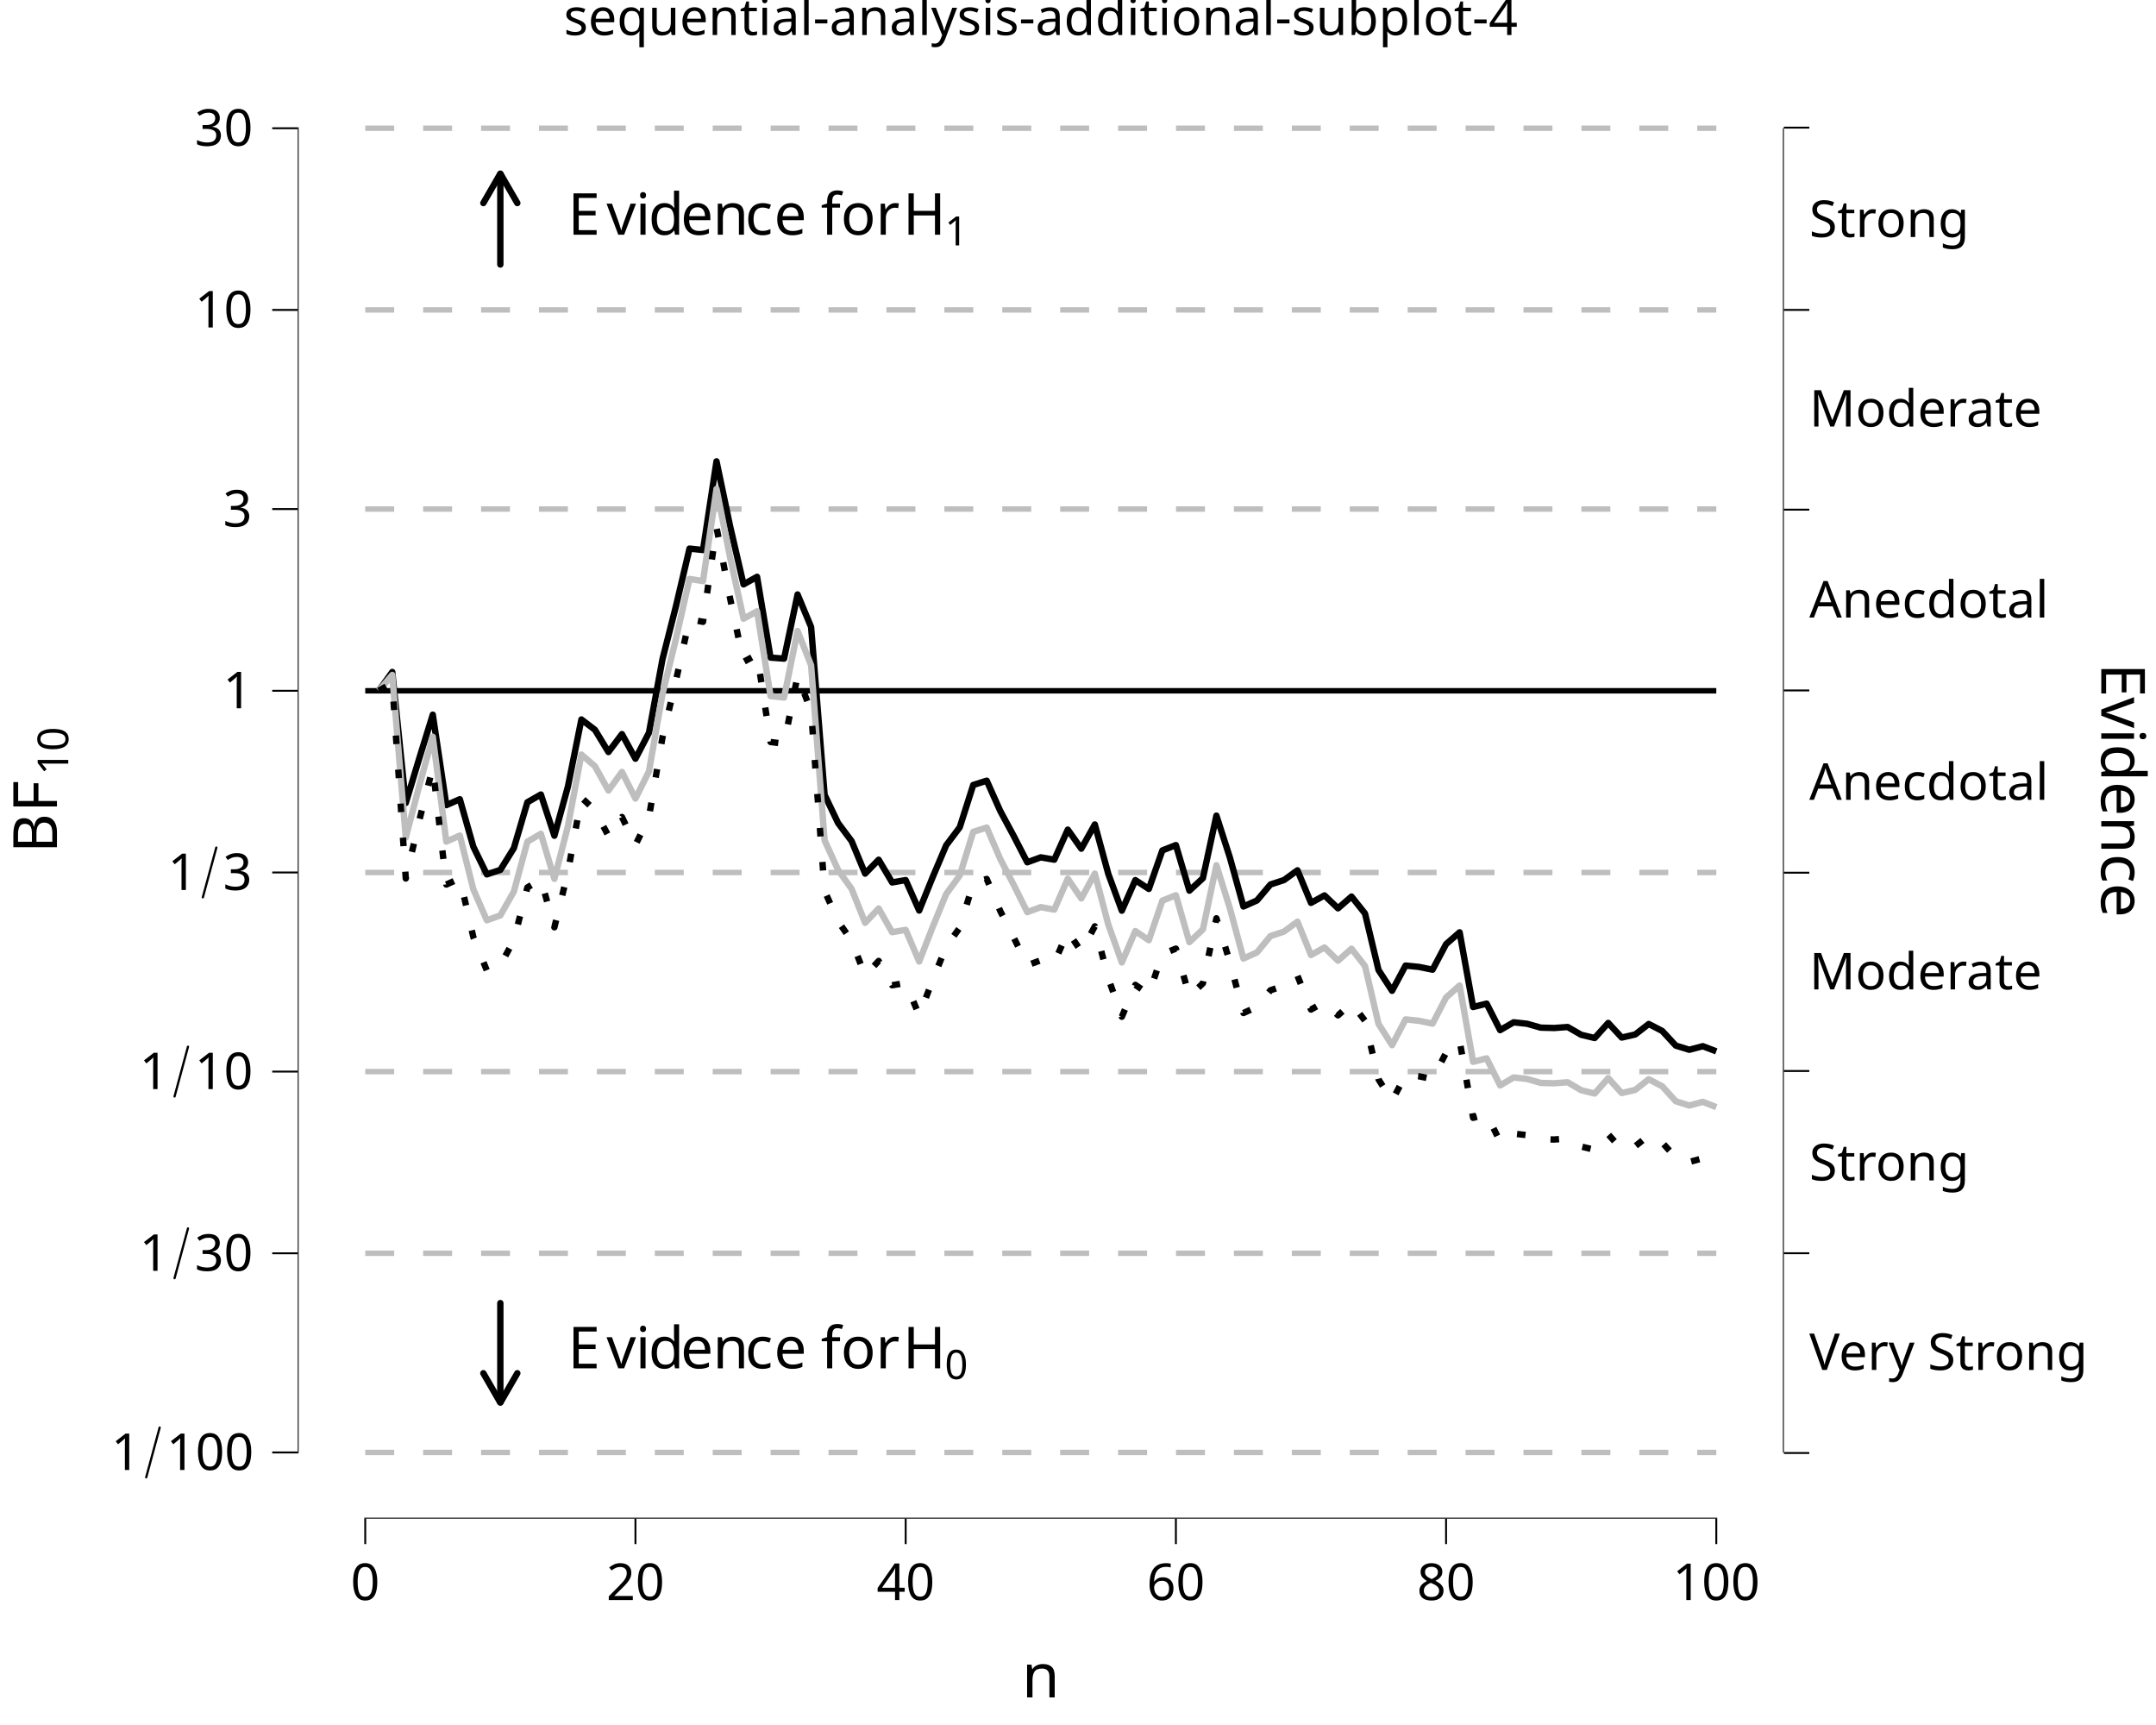
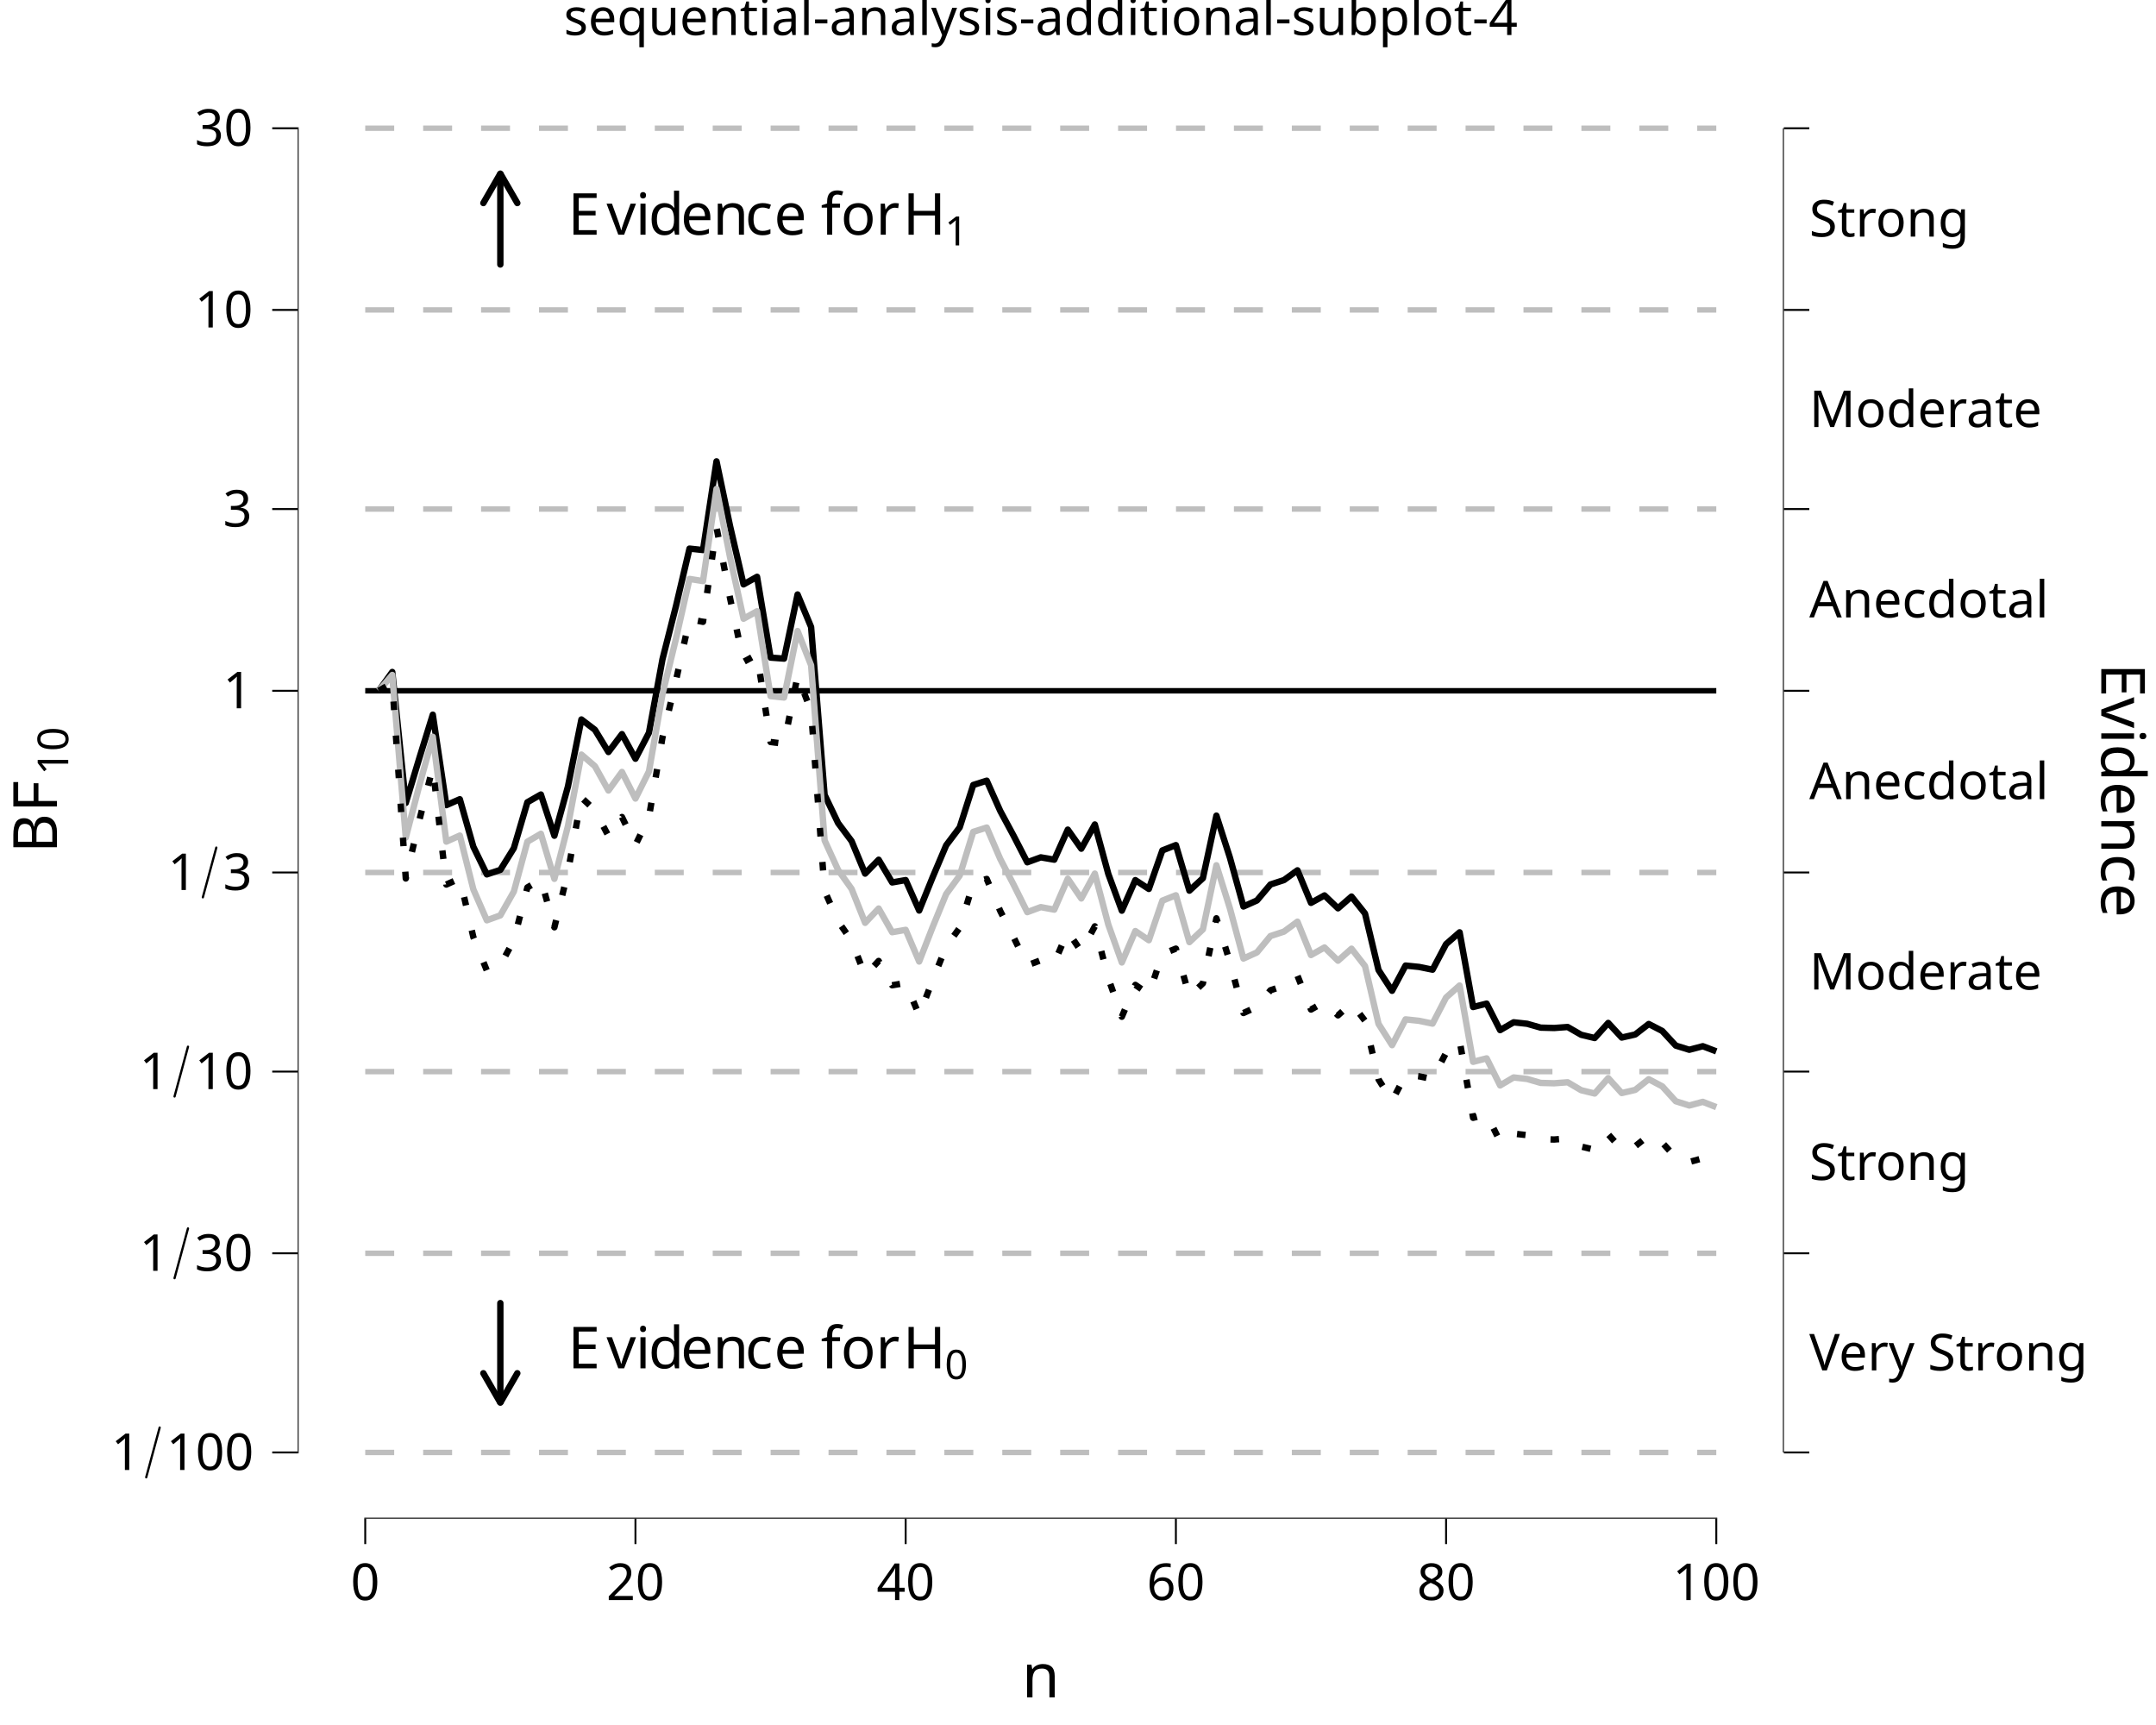
<svg xmlns="http://www.w3.org/2000/svg" class="svglite" data-engine-version="2.0" width="720.00pt" height="576.00pt" viewBox="0 0 720.00 576.00">
  <defs>
    <style type="text/css">
    .svglite line, .svglite polyline, .svglite polygon, .svglite path, .svglite rect, .svglite circle {
      fill: none;
      stroke: #000000;
      stroke-linecap: round;
      stroke-linejoin: round;
      stroke-miterlimit: 10.00;
    }
  </style>
  </defs>
  <rect width="100%" height="100%" style="stroke: none; fill: #FFFFFF;" />
  <defs>
    <clipPath id="cpMC4wMHw3MjAuMDB8MC4wMHw1NzYuMDA=">
      <rect x="0.00" y="0.00" width="720.00" height="576.00" />
    </clipPath>
  </defs>
  <g clip-path="url(#cpMC4wMHw3MjAuMDB8MC4wMHw1NzYuMDA=)">
    <rect x="0.00" y="0.00" width="720.00" height="576.00" style="stroke-width: 10.67; stroke: none;" />
  </g>
  <defs>
    <clipPath id="cpOTkuNDJ8NTk1LjcyfDIwLjcxfDUwNy4wOQ==">
      <rect x="99.42" y="20.71" width="496.31" height="486.39" />
    </clipPath>
  </defs>
  <g clip-path="url(#cpOTkuNDJ8NTk1LjcyfDIwLjcxfDUwNy4wOQ==)">
    <rect x="99.42" y="20.71" width="496.31" height="486.39" style="stroke-width: 10.67; stroke: none;" />
    <line x1="121.97" y1="484.99" x2="573.16" y2="484.99" style="stroke-width: 1.81; stroke: #BEBEBE; stroke-dasharray: 9.67,9.67; stroke-linecap: butt;" />
    <line x1="121.97" y1="418.49" x2="573.16" y2="418.49" style="stroke-width: 1.81; stroke: #BEBEBE; stroke-dasharray: 9.67,9.67; stroke-linecap: butt;" />
    <line x1="121.97" y1="357.82" x2="573.16" y2="357.82" style="stroke-width: 1.81; stroke: #BEBEBE; stroke-dasharray: 9.67,9.67; stroke-linecap: butt;" />
    <line x1="121.97" y1="291.33" x2="573.16" y2="291.33" style="stroke-width: 1.81; stroke: #BEBEBE; stroke-dasharray: 9.67,9.67; stroke-linecap: butt;" />
    <line x1="121.97" y1="230.66" x2="573.16" y2="230.66" style="stroke-width: 1.81; stroke-linecap: butt;" />
    <line x1="121.97" y1="169.98" x2="573.16" y2="169.98" style="stroke-width: 1.81; stroke: #BEBEBE; stroke-dasharray: 9.67,9.67; stroke-linecap: butt;" />
    <line x1="121.97" y1="103.49" x2="573.16" y2="103.49" style="stroke-width: 1.81; stroke: #BEBEBE; stroke-dasharray: 9.67,9.67; stroke-linecap: butt;" />
    <line x1="121.97" y1="42.82" x2="573.16" y2="42.82" style="stroke-width: 1.81; stroke: #BEBEBE; stroke-dasharray: 9.67,9.67; stroke-linecap: butt;" />
    <polyline points="126.49,230.66 131.00,224.38 135.51,268.12 140.02,253.20 144.53,238.64 149.05,268.85 153.56,266.87 158.07,282.73 162.58,291.97 167.09,290.47 171.60,283.21 176.12,267.88 180.63,265.30 185.14,279.06 189.65,262.68 194.16,240.24 198.68,243.69 203.19,251.11 207.70,245.13 212.21,253.35 216.72,244.67 221.24,220.11 225.75,202.35 230.26,183.18 234.77,183.66 239.28,154.05 243.79,175.61 248.31,195.13 252.82,192.60 257.33,219.58 261.84,219.92 266.35,198.50 270.87,209.37 275.38,265.41 279.89,274.84 284.40,280.86 288.91,291.71 293.43,287.07 297.94,294.66 302.45,293.87 306.96,304.04 311.47,292.89 315.98,282.25 320.50,276.26 325.01,262.12 329.52,260.68 334.03,270.78 338.54,279.15 343.06,287.93 347.57,286.28 352.08,287.06 356.59,277.02 361.10,283.39 365.62,275.30 370.13,291.84 374.64,304.09 379.15,293.88 383.66,296.83 388.17,283.97 392.69,282.19 397.20,297.40 401.71,293.24 406.22,272.35 410.73,286.37 415.25,302.69 419.76,300.68 424.27,295.34 428.78,293.87 433.29,290.61 437.81,301.48 442.32,298.99 446.83,303.30 451.34,299.37 455.85,305.03 460.36,323.90 464.88,330.84 469.39,322.41 473.90,322.87 478.41,323.79 482.92,315.25 487.44,311.31 491.95,336.26 496.46,335.12 500.97,343.97 505.48,341.36 509.99,341.85 514.51,343.14 519.02,343.26 523.53,342.93 528.04,345.53 532.55,346.61 537.07,341.57 541.58,346.45 546.09,345.43 550.60,341.92 555.11,344.25 559.63,349.14 564.14,350.53 568.65,349.34 573.16,351.06 " style="stroke-width: 2.13; stroke-linecap: butt;" />
    <polyline points="126.49,230.66 131.00,225.37 135.51,279.67 140.02,262.34 144.53,246.03 149.05,281.03 153.56,279.00 158.07,296.95 162.58,307.30 167.09,305.66 171.60,297.71 176.12,281.05 180.63,278.41 185.14,293.46 189.65,275.89 194.16,251.96 198.68,255.85 203.19,263.96 207.70,257.76 212.21,266.65 216.72,257.58 221.24,231.77 225.75,213.25 230.26,193.31 234.77,194.03 239.28,163.26 243.79,186.01 248.31,206.60 252.82,204.11 257.33,232.43 261.84,232.91 266.35,210.70 270.87,222.15 275.38,280.62 279.89,290.50 284.40,296.82 288.91,308.15 293.43,303.36 297.94,311.28 302.45,310.49 306.96,321.07 311.47,309.53 315.98,298.53 320.50,292.37 325.01,277.77 329.52,276.33 334.03,286.81 338.54,295.48 343.06,304.58 347.57,302.90 352.08,303.74 356.59,293.41 361.10,300.01 365.62,291.70 370.13,308.75 374.64,321.38 379.15,310.89 383.66,313.95 388.17,300.74 392.69,298.94 397.20,314.59 401.71,310.33 406.22,288.92 410.73,303.31 415.25,320.07 419.76,318.03 424.27,312.56 428.78,311.08 433.29,307.76 437.81,318.90 442.32,316.37 446.83,320.79 451.34,316.78 455.85,322.58 460.36,341.89 464.88,349.00 469.39,340.38 473.90,340.86 478.41,341.80 482.92,333.09 487.44,329.07 491.95,354.56 496.46,353.40 500.97,362.44 505.48,359.77 509.99,360.28 514.51,361.60 519.02,361.72 523.53,361.38 528.04,364.04 532.55,365.14 537.07,360.00 541.58,364.98 546.09,363.93 550.60,360.36 555.11,362.74 559.63,367.72 564.14,369.14 568.65,367.92 573.16,369.68 " style="stroke-width: 2.13; stroke: #BEBEBE; stroke-linecap: butt;" />
    <polyline points="126.49,230.66 131.00,228.07 135.51,293.34 140.02,273.95 144.53,256.27 149.05,295.36 153.56,293.33 158.07,312.90 162.58,324.08 167.09,322.34 171.60,313.92 176.12,296.33 180.63,293.67 185.14,309.64 189.65,291.27 194.16,266.32 198.68,270.55 203.19,279.15 207.70,272.80 212.21,282.16 216.72,272.85 221.24,246.22 225.75,227.19 230.26,206.73 234.77,207.64 239.28,176.08 243.79,199.67 248.31,221.00 252.82,218.55 257.33,247.77 261.84,248.34 266.35,225.63 270.87,237.46 275.38,297.47 279.89,307.64 284.40,314.14 288.91,325.76 293.43,320.87 297.94,329.00 302.45,328.21 306.96,339.03 311.47,327.26 315.98,316.05 320.50,309.79 325.01,294.93 329.52,293.49 334.03,304.19 338.54,313.05 343.06,322.33 347.57,320.64 352.08,321.51 356.59,311.02 361.10,317.74 365.62,309.31 370.13,326.66 374.64,339.51 379.15,328.86 383.66,331.98 388.17,318.58 392.69,316.76 397.20,332.66 401.71,328.35 406.22,306.63 410.73,321.25 415.25,338.26 419.76,336.19 424.27,330.66 428.78,329.16 433.29,325.80 437.81,337.10 442.32,334.55 446.83,339.04 451.34,334.98 455.85,340.86 460.36,360.42 464.88,367.62 469.39,358.89 473.90,359.39 478.41,360.34 482.92,351.53 487.44,347.46 491.95,373.25 496.46,372.08 500.97,381.22 505.48,378.53 509.99,379.04 514.51,380.37 519.02,380.50 523.53,380.15 528.04,382.84 532.55,383.95 537.07,378.76 541.58,383.79 546.09,382.74 550.60,379.13 555.11,381.53 559.63,386.56 564.14,387.99 568.65,386.77 573.16,388.54 " style="stroke-width: 2.13; stroke-dasharray: 2.85,8.54; stroke-linecap: butt;" />
    <line x1="167.09" y1="435.12" x2="167.09" y2="468.36" style="stroke-width: 2.13; stroke-linejoin: bevel;" />
    <polyline points="161.42,458.54 167.09,468.36 172.76,458.54 " style="stroke-width: 2.13; stroke-linejoin: bevel;" />
    <line x1="167.09" y1="88.32" x2="167.09" y2="57.98" style="stroke-width: 2.13; stroke-linejoin: bevel;" />
    <polyline points="172.76,67.80 167.09,57.98 161.42,67.80 " style="stroke-width: 2.13; stroke-linejoin: bevel;" />
    <text x="189.65" y="456.90" style="font-size: 19.35px; font-family: sans;" textLength="12.91px" lengthAdjust="spacingAndGlyphs">E</text>
    <text x="202.56" y="456.90" style="font-size: 19.35px; font-family: sans;" textLength="9.68px" lengthAdjust="spacingAndGlyphs">v</text>
    <text x="212.24" y="456.90" style="font-size: 19.35px; font-family: sans;" textLength="4.30px" lengthAdjust="spacingAndGlyphs">i</text>
    <text x="216.54" y="456.90" style="font-size: 19.35px; font-family: sans;" textLength="10.76px" lengthAdjust="spacingAndGlyphs">d</text>
    <text x="227.30" y="456.90" style="font-size: 19.35px; font-family: sans;" textLength="10.76px" lengthAdjust="spacingAndGlyphs">e</text>
    <text x="238.06" y="456.90" style="font-size: 19.35px; font-family: sans;" textLength="10.76px" lengthAdjust="spacingAndGlyphs">n</text>
    <text x="248.82" y="456.90" style="font-size: 19.35px; font-family: sans;" textLength="9.68px" lengthAdjust="spacingAndGlyphs">c</text>
    <text x="258.50" y="456.90" style="font-size: 19.35px; font-family: sans;" textLength="10.76px" lengthAdjust="spacingAndGlyphs">e</text>
    <text x="269.27" y="456.90" style="font-size: 19.35px; font-family: sans;" textLength="4.84px" lengthAdjust="spacingAndGlyphs"> </text>
    <text x="274.11" y="456.90" style="font-size: 19.35px; font-family: sans;" textLength="22.58px" lengthAdjust="spacingAndGlyphs">for</text>
    <text x="296.68" y="456.90" style="font-size: 19.35px; font-family: sans;" textLength="4.84px" lengthAdjust="spacingAndGlyphs"> </text>
    <text x="301.53" y="456.90" style="font-size: 19.35px; font-family: sans;" textLength="13.98px" lengthAdjust="spacingAndGlyphs">H</text>
    <text x="315.50" y="460.48" style="font-size: 13.54px; font-family: sans;" textLength="7.53px" lengthAdjust="spacingAndGlyphs">0</text>
    <text x="189.65" y="78.38" style="font-size: 19.35px; font-family: sans;" textLength="12.91px" lengthAdjust="spacingAndGlyphs">E</text>
    <text x="202.56" y="78.38" style="font-size: 19.35px; font-family: sans;" textLength="9.68px" lengthAdjust="spacingAndGlyphs">v</text>
    <text x="212.24" y="78.38" style="font-size: 19.35px; font-family: sans;" textLength="4.30px" lengthAdjust="spacingAndGlyphs">i</text>
    <text x="216.54" y="78.38" style="font-size: 19.35px; font-family: sans;" textLength="10.76px" lengthAdjust="spacingAndGlyphs">d</text>
    <text x="227.30" y="78.38" style="font-size: 19.35px; font-family: sans;" textLength="10.76px" lengthAdjust="spacingAndGlyphs">e</text>
    <text x="238.06" y="78.38" style="font-size: 19.35px; font-family: sans;" textLength="10.76px" lengthAdjust="spacingAndGlyphs">n</text>
    <text x="248.82" y="78.38" style="font-size: 19.35px; font-family: sans;" textLength="9.68px" lengthAdjust="spacingAndGlyphs">c</text>
    <text x="258.50" y="78.38" style="font-size: 19.35px; font-family: sans;" textLength="10.76px" lengthAdjust="spacingAndGlyphs">e</text>
    <text x="269.27" y="78.38" style="font-size: 19.35px; font-family: sans;" textLength="4.84px" lengthAdjust="spacingAndGlyphs"> </text>
    <text x="274.11" y="78.38" style="font-size: 19.35px; font-family: sans;" textLength="22.58px" lengthAdjust="spacingAndGlyphs">for</text>
    <text x="296.68" y="78.38" style="font-size: 19.35px; font-family: sans;" textLength="4.84px" lengthAdjust="spacingAndGlyphs"> </text>
    <text x="301.53" y="78.38" style="font-size: 19.35px; font-family: sans;" textLength="13.98px" lengthAdjust="spacingAndGlyphs">H</text>
    <text x="315.50" y="81.95" style="font-size: 13.54px; font-family: sans;" textLength="7.53px" lengthAdjust="spacingAndGlyphs">1</text>
    <line x1="121.66" y1="507.09" x2="573.48" y2="507.09" style="stroke-width: 0.64; stroke-linecap: butt;" />
    <line x1="99.42" y1="485.30" x2="99.42" y2="42.50" style="stroke-width: 0.64; stroke-linecap: butt;" />
    <line x1="595.72" y1="484.99" x2="595.72" y2="42.82" style="stroke-width: 0.64; stroke-linecap: butt;" />
    <rect x="99.42" y="20.71" width="496.31" height="486.39" style="stroke-width: 0.00; stroke: none;" />
  </g>
  <g clip-path="url(#cpMC4wMHw3MjAuMDB8MC4wMHw1NzYuMDA=)">
    <polyline points="99.42,507.09 99.42,20.71 " style="stroke-width: 0.00; stroke: none; stroke-linecap: butt;" />
    <text x="37.13" y="490.84" style="font-size: 17.00px; font-family: sans;" textLength="9.46px" lengthAdjust="spacingAndGlyphs">1</text>
    <polyline points="48.83,493.29 53.32,476.68 " style="stroke-width: 0.75;" />
    <text x="55.57" y="490.84" style="font-size: 17.00px; font-family: sans;" textLength="28.37px" lengthAdjust="spacingAndGlyphs">100</text>
    <text x="46.58" y="424.34" style="font-size: 17.00px; font-family: sans;" textLength="9.46px" lengthAdjust="spacingAndGlyphs">1</text>
    <polyline points="58.29,426.80 62.78,410.19 " style="stroke-width: 0.75;" />
    <text x="65.03" y="424.34" style="font-size: 17.00px; font-family: sans;" textLength="18.91px" lengthAdjust="spacingAndGlyphs">30</text>
    <text x="46.58" y="363.67" style="font-size: 17.00px; font-family: sans;" textLength="9.46px" lengthAdjust="spacingAndGlyphs">1</text>
    <polyline points="58.29,366.13 62.78,349.51 " style="stroke-width: 0.75;" />
    <text x="65.03" y="363.67" style="font-size: 17.00px; font-family: sans;" textLength="18.91px" lengthAdjust="spacingAndGlyphs">10</text>
    <text x="56.04" y="297.18" style="font-size: 17.00px; font-family: sans;" textLength="9.46px" lengthAdjust="spacingAndGlyphs">1</text>
    <polyline points="67.74,299.63 72.24,283.02 " style="stroke-width: 0.75;" />
    <text x="74.48" y="297.18" style="font-size: 17.00px; font-family: sans;" textLength="9.46px" lengthAdjust="spacingAndGlyphs">3</text>
    <text x="74.48" y="236.50" style="font-size: 17.00px; font-family: sans;" textLength="9.46px" lengthAdjust="spacingAndGlyphs">1</text>
    <text x="74.48" y="175.84" style="font-size: 17.00px; font-family: sans;" textLength="9.46px" lengthAdjust="spacingAndGlyphs">3</text>
    <text x="65.03" y="109.34" style="font-size: 17.00px; font-family: sans;" textLength="18.91px" lengthAdjust="spacingAndGlyphs">10</text>
    <text x="65.03" y="48.67" style="font-size: 17.00px; font-family: sans;" textLength="18.91px" lengthAdjust="spacingAndGlyphs">30</text>
    <polyline points="90.91,484.99 99.42,484.99 " style="stroke-width: 0.64; stroke-linecap: butt;" />
    <polyline points="90.91,418.49 99.42,418.49 " style="stroke-width: 0.64; stroke-linecap: butt;" />
    <polyline points="90.91,357.82 99.42,357.82 " style="stroke-width: 0.64; stroke-linecap: butt;" />
    <polyline points="90.91,291.33 99.42,291.33 " style="stroke-width: 0.64; stroke-linecap: butt;" />
    <polyline points="90.91,230.66 99.42,230.66 " style="stroke-width: 0.64; stroke-linecap: butt;" />
    <polyline points="90.91,169.98 99.42,169.98 " style="stroke-width: 0.64; stroke-linecap: butt;" />
    <polyline points="90.91,103.49 99.42,103.49 " style="stroke-width: 0.64; stroke-linecap: butt;" />
    <polyline points="90.91,42.82 99.42,42.82 " style="stroke-width: 0.64; stroke-linecap: butt;" />
    <polyline points="595.72,507.09 595.72,20.71 " style="stroke-width: 0.00; stroke: none; stroke-linecap: butt;" />
-     <polyline points="595.72,485.18 604.22,485.18 " style="stroke-width: 0.64; stroke-linecap: butt;" />
-     <polyline points="595.72,451.59 604.22,451.59 " style="stroke-width: 0.64; stroke: none; stroke-linecap: butt;" />
-     <polyline points="595.72,418.48 604.22,418.48 " style="stroke-width: 0.64; stroke-linecap: butt;" />
-     <polyline points="595.72,388.30 604.22,388.30 " style="stroke-width: 0.64; stroke: none; stroke-linecap: butt;" />
-     <polyline points="595.72,357.62 604.22,357.62 " style="stroke-width: 0.64; stroke-linecap: butt;" />
-     <polyline points="595.72,324.52 604.22,324.52 " style="stroke-width: 0.64; stroke: none; stroke-linecap: butt;" />
-     <polyline points="595.72,291.41 604.22,291.41 " style="stroke-width: 0.64; stroke-linecap: butt;" />
-     <polyline points="595.72,261.22 604.22,261.22 " style="stroke-width: 0.64; stroke: none; stroke-linecap: butt;" />
-     <polyline points="595.72,230.55 604.22,230.55 " style="stroke-width: 0.64; stroke-linecap: butt;" />
-     <polyline points="595.72,200.36 604.22,200.36 " style="stroke-width: 0.64; stroke: none; stroke-linecap: butt;" />
-     <polyline points="595.72,170.18 604.22,170.18 " style="stroke-width: 0.64; stroke-linecap: butt;" />
-     <polyline points="595.72,136.58 604.22,136.58 " style="stroke-width: 0.64; stroke: none; stroke-linecap: butt;" />
-     <polyline points="595.72,103.48 604.22,103.48 " style="stroke-width: 0.64; stroke-linecap: butt;" />
-     <polyline points="595.72,73.29 604.22,73.29 " style="stroke-width: 0.64; stroke: none; stroke-linecap: butt;" />
-     <polyline points="595.72,42.62 604.22,42.62 " style="stroke-width: 0.64; stroke-linecap: butt;" />
-     <text x="604.22" y="457.44" style="font-size: 17.00px; font-family: sans;" textLength="89.78px" lengthAdjust="spacingAndGlyphs">Very Strong</text>
-     <text x="604.22" y="394.15" style="font-size: 17.00px; font-family: sans;" textLength="50.09px" lengthAdjust="spacingAndGlyphs">Strong</text>
-     <text x="604.22" y="330.37" style="font-size: 17.00px; font-family: sans;" textLength="71.83px" lengthAdjust="spacingAndGlyphs">Moderate</text>
-     <text x="604.22" y="267.07" style="font-size: 17.00px; font-family: sans;" textLength="75.62px" lengthAdjust="spacingAndGlyphs">Anecdotal</text>
-     <text x="604.22" y="206.21" style="font-size: 17.00px; font-family: sans;" textLength="75.62px" lengthAdjust="spacingAndGlyphs">Anecdotal</text>
-     <text x="604.22" y="142.43" style="font-size: 17.00px; font-family: sans;" textLength="71.83px" lengthAdjust="spacingAndGlyphs">Moderate</text>
-     <text x="604.22" y="79.14" style="font-size: 17.00px; font-family: sans;" textLength="50.09px" lengthAdjust="spacingAndGlyphs">Strong</text>
+     <polyline points="595.72,484.99 604.22,484.99 " style="stroke-width: 0.64; stroke-linecap: butt;" />
+     <polyline points="595.72,451.74 604.22,451.74 " style="stroke-width: 0.64; stroke: none; stroke-linecap: butt;" />
+     <polyline points="595.72,418.49 604.22,418.49 " style="stroke-width: 0.64; stroke-linecap: butt;" />
+     <polyline points="595.72,388.16 604.22,388.16 " style="stroke-width: 0.64; stroke: none; stroke-linecap: butt;" />
+     <polyline points="595.72,357.82 604.22,357.82 " style="stroke-width: 0.64; stroke-linecap: butt;" />
+     <polyline points="595.72,324.57 604.22,324.57 " style="stroke-width: 0.64; stroke: none; stroke-linecap: butt;" />
+     <polyline points="595.72,291.33 604.22,291.33 " style="stroke-width: 0.64; stroke-linecap: butt;" />
+     <polyline points="595.72,260.99 604.22,260.99 " style="stroke-width: 0.64; stroke: none; stroke-linecap: butt;" />
+     <polyline points="595.72,230.66 604.22,230.66 " style="stroke-width: 0.64; stroke-linecap: butt;" />
+     <polyline points="595.72,200.32 604.22,200.32 " style="stroke-width: 0.64; stroke: none; stroke-linecap: butt;" />
+     <polyline points="595.72,169.98 604.22,169.98 " style="stroke-width: 0.64; stroke-linecap: butt;" />
+     <polyline points="595.72,136.74 604.22,136.74 " style="stroke-width: 0.64; stroke: none; stroke-linecap: butt;" />
+     <polyline points="595.72,103.49 604.22,103.49 " style="stroke-width: 0.64; stroke-linecap: butt;" />
+     <polyline points="595.72,73.15 604.22,73.15 " style="stroke-width: 0.64; stroke: none; stroke-linecap: butt;" />
+     <polyline points="595.72,42.82 604.22,42.82 " style="stroke-width: 0.64; stroke-linecap: butt;" />
+     <text x="604.22" y="457.59" style="font-size: 17.00px; font-family: sans;" textLength="89.78px" lengthAdjust="spacingAndGlyphs">Very Strong</text>
+     <text x="604.22" y="394.01" style="font-size: 17.00px; font-family: sans;" textLength="50.09px" lengthAdjust="spacingAndGlyphs">Strong</text>
+     <text x="604.22" y="330.42" style="font-size: 17.00px; font-family: sans;" textLength="71.83px" lengthAdjust="spacingAndGlyphs">Moderate</text>
+     <text x="604.22" y="266.84" style="font-size: 17.00px; font-family: sans;" textLength="75.62px" lengthAdjust="spacingAndGlyphs">Anecdotal</text>
+     <text x="604.22" y="206.17" style="font-size: 17.00px; font-family: sans;" textLength="75.62px" lengthAdjust="spacingAndGlyphs">Anecdotal</text>
+     <text x="604.22" y="142.59" style="font-size: 17.00px; font-family: sans;" textLength="71.83px" lengthAdjust="spacingAndGlyphs">Moderate</text>
+     <text x="604.22" y="79.00" style="font-size: 17.00px; font-family: sans;" textLength="50.09px" lengthAdjust="spacingAndGlyphs">Strong</text>
    <polyline points="99.42,507.09 595.72,507.09 " style="stroke-width: 0.00; stroke: none; stroke-linecap: butt;" />
    <polyline points="121.97,515.60 121.97,507.09 " style="stroke-width: 0.64; stroke-linecap: butt;" />
    <polyline points="212.21,515.60 212.21,507.09 " style="stroke-width: 0.64; stroke-linecap: butt;" />
    <polyline points="302.45,515.60 302.45,507.09 " style="stroke-width: 0.64; stroke-linecap: butt;" />
    <polyline points="392.69,515.60 392.69,507.09 " style="stroke-width: 0.64; stroke-linecap: butt;" />
    <polyline points="482.92,515.60 482.92,507.09 " style="stroke-width: 0.64; stroke-linecap: butt;" />
    <polyline points="573.16,515.60 573.16,507.09 " style="stroke-width: 0.64; stroke-linecap: butt;" />
    <text x="121.97" y="534.27" text-anchor="middle" style="font-size: 17.00px; font-family: sans;" textLength="9.46px" lengthAdjust="spacingAndGlyphs">0</text>
    <text x="212.21" y="534.27" text-anchor="middle" style="font-size: 17.00px; font-family: sans;" textLength="18.91px" lengthAdjust="spacingAndGlyphs">20</text>
    <text x="302.45" y="534.27" text-anchor="middle" style="font-size: 17.00px; font-family: sans;" textLength="18.91px" lengthAdjust="spacingAndGlyphs">40</text>
    <text x="392.69" y="534.27" text-anchor="middle" style="font-size: 17.00px; font-family: sans;" textLength="18.91px" lengthAdjust="spacingAndGlyphs">60</text>
    <text x="482.92" y="534.27" text-anchor="middle" style="font-size: 17.00px; font-family: sans;" textLength="18.91px" lengthAdjust="spacingAndGlyphs">80</text>
    <text x="573.16" y="534.27" text-anchor="middle" style="font-size: 17.00px; font-family: sans;" textLength="28.37px" lengthAdjust="spacingAndGlyphs">100</text>
    <text x="347.57" y="566.78" text-anchor="middle" style="font-size: 20.40px; font-family: sans;" textLength="11.35px" lengthAdjust="spacingAndGlyphs">n</text>
    <text transform="translate(19.02,284.88) rotate(-90)" style="font-size: 20.40px; font-family: sans;" textLength="13.61px" lengthAdjust="spacingAndGlyphs">B</text>
    <text transform="translate(19.02,271.27) rotate(-90)" style="font-size: 20.40px; font-family: sans;" textLength="12.46px" lengthAdjust="spacingAndGlyphs">F</text>
    <text transform="translate(22.79,258.81) rotate(-90)" style="font-size: 14.28px; font-family: sans;" textLength="7.94px" lengthAdjust="spacingAndGlyphs">1</text>
    <text transform="translate(22.79,250.87) rotate(-90)" style="font-size: 14.28px; font-family: sans;" textLength="7.94px" lengthAdjust="spacingAndGlyphs">0</text>
    <text transform="translate(701.73,263.90) rotate(90)" text-anchor="middle" style="font-size: 20.40px; font-family: sans;" textLength="83.94px" lengthAdjust="spacingAndGlyphs">Evidence</text>
    <text x="347.57" y="11.70" text-anchor="middle" style="font-size: 17.00px; font-family: sans;" textLength="298.65px" lengthAdjust="spacingAndGlyphs">sequential-analysis-additional-subplot-4</text>
  </g>
</svg>
